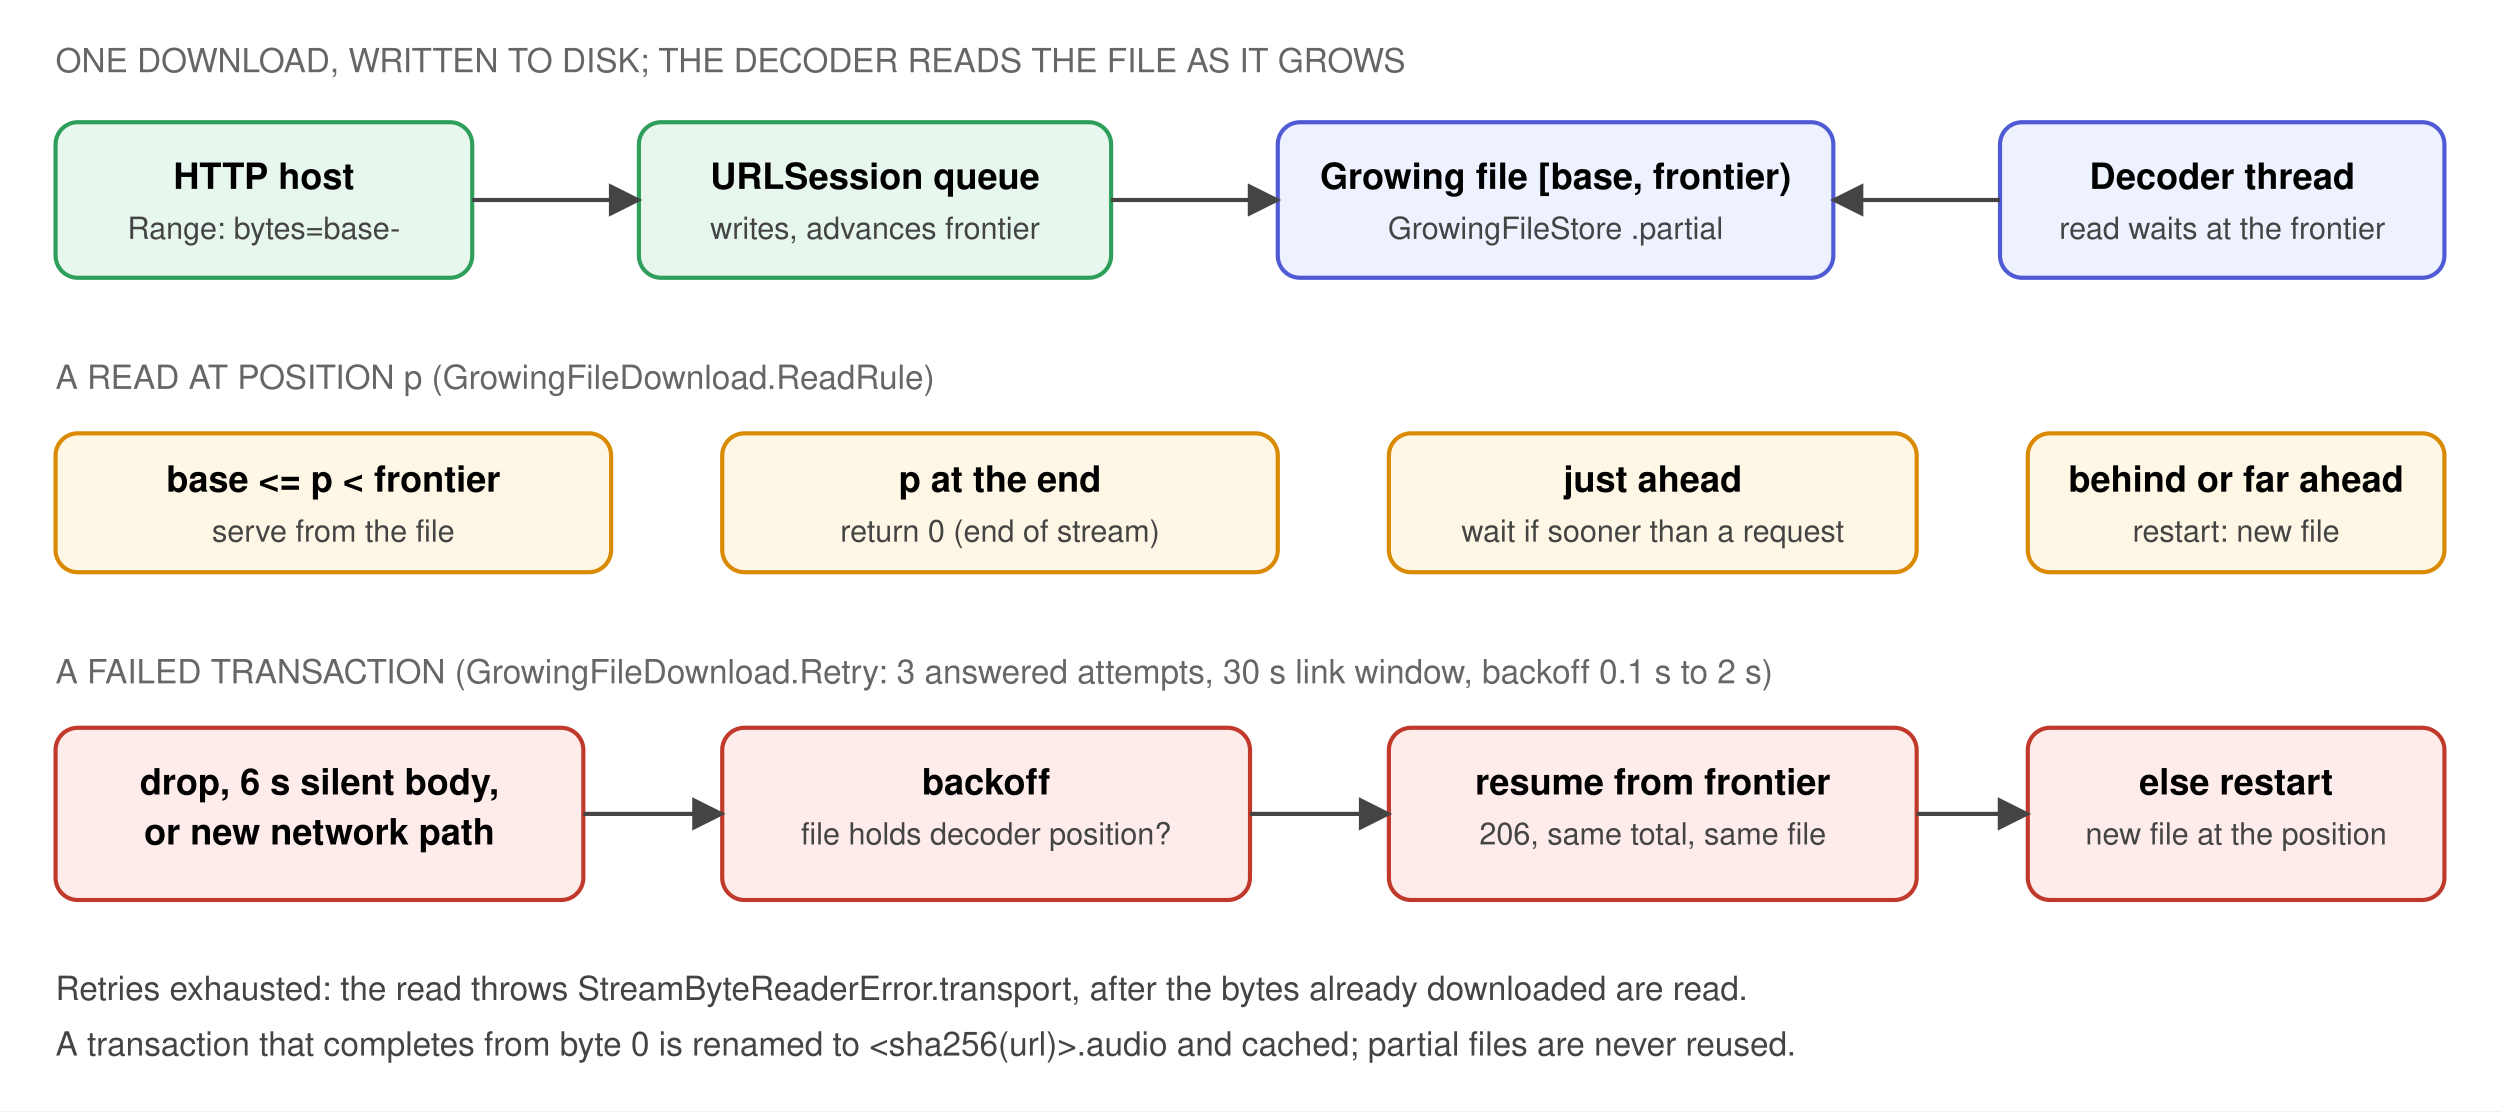
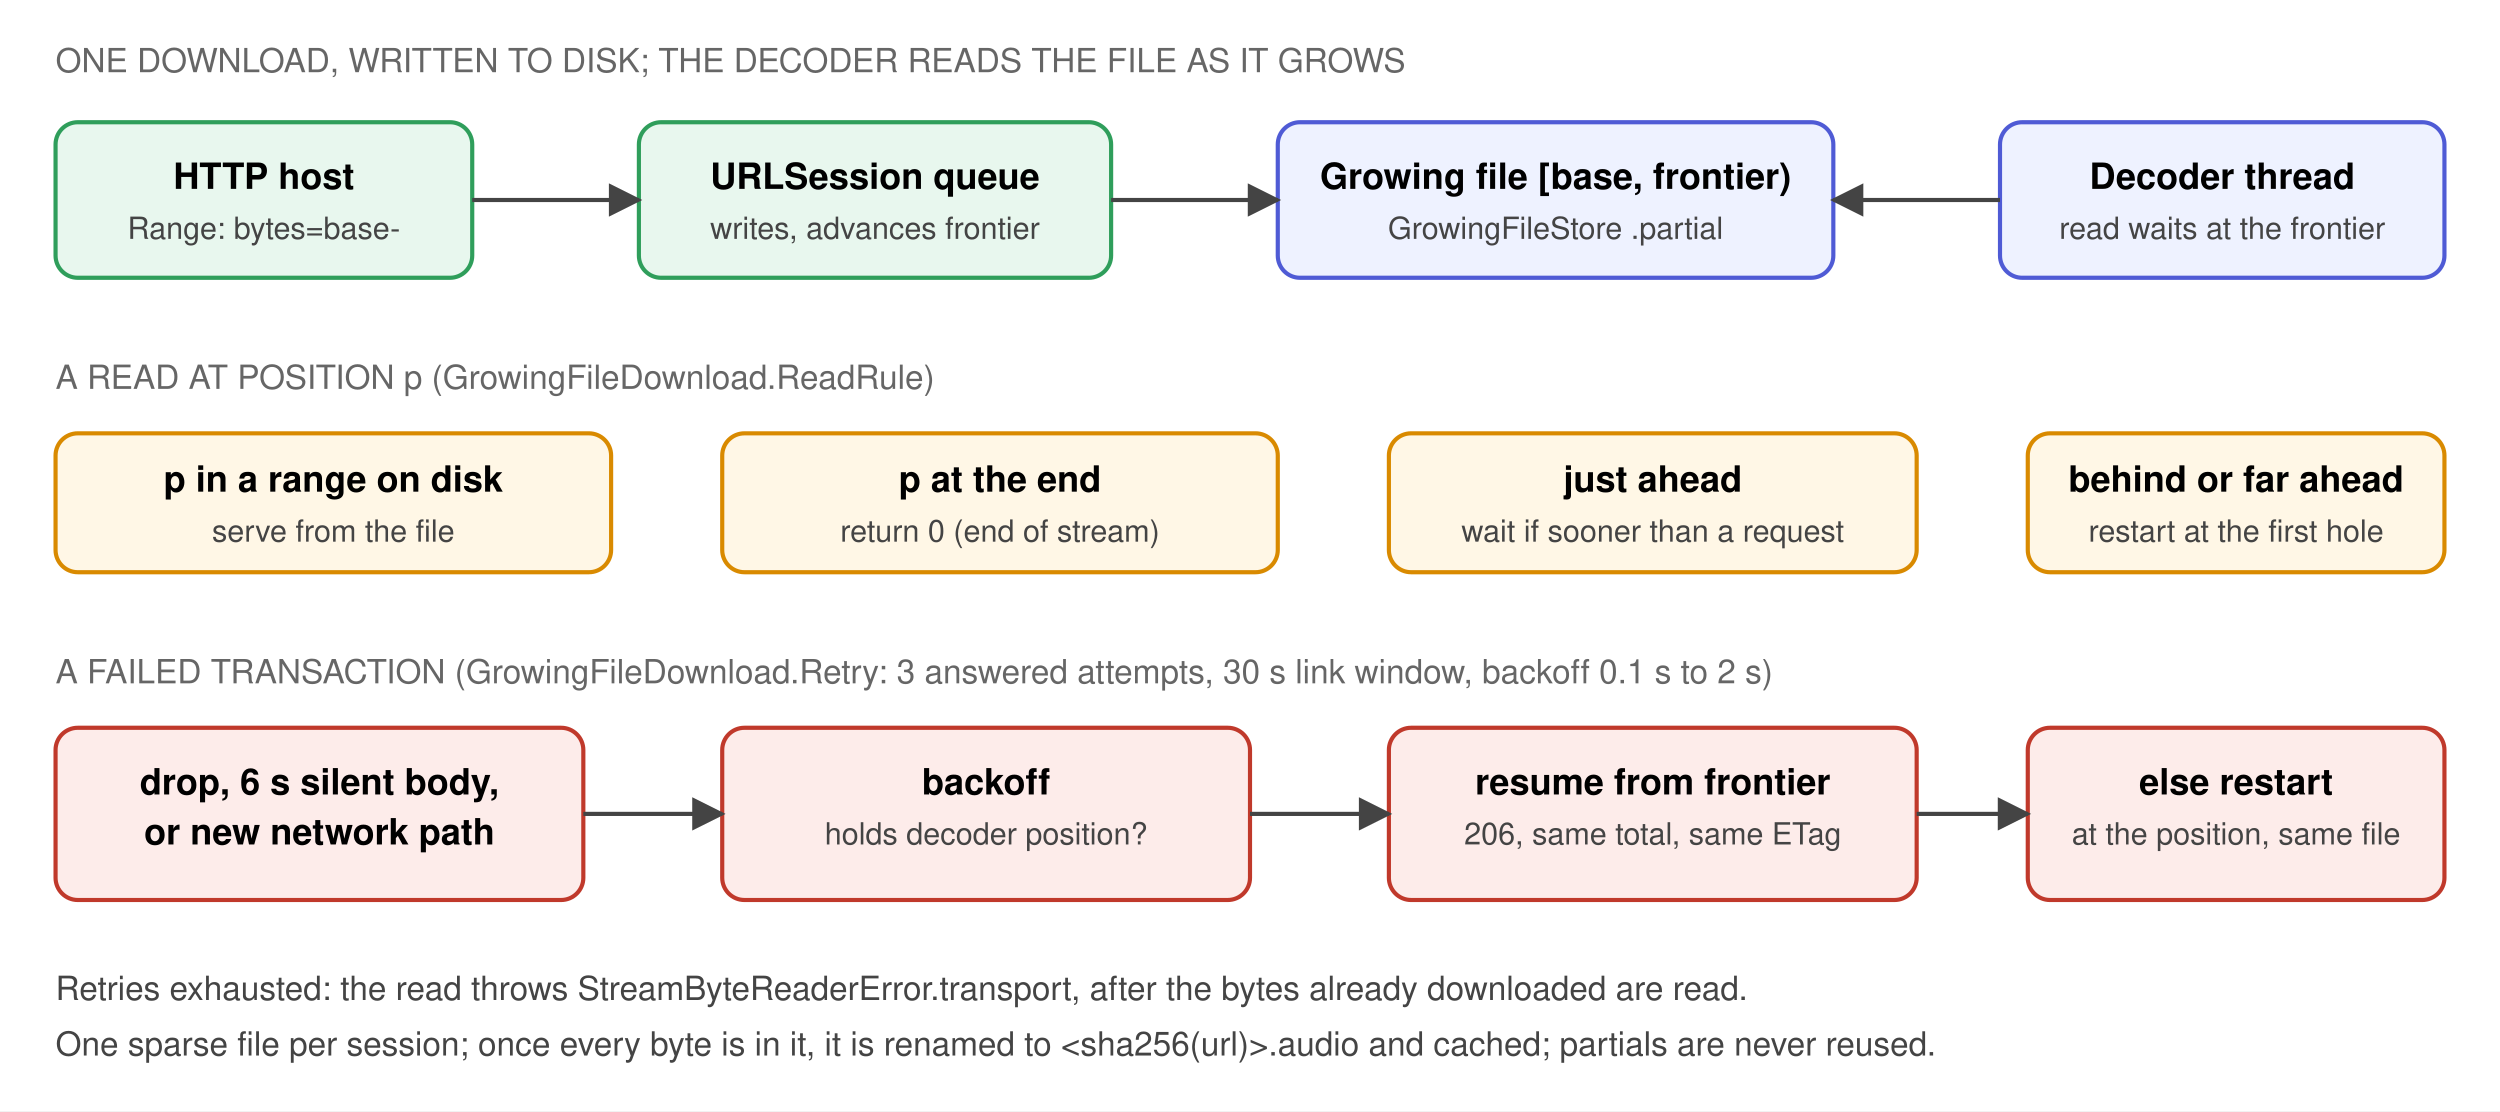
<svg xmlns="http://www.w3.org/2000/svg" viewBox="0 0 900 400" font-family="-apple-system, Helvetica, Arial, sans-serif" font-size="13">
  <defs>
    <marker id="a" viewBox="0 0 10 10" refX="9" refY="5" markerWidth="8" markerHeight="8" orient="auto">
      <path d="M0 0L10 5L0 10z" fill="#444" />
    </marker>
  </defs>
  <rect width="900" height="400" fill="#fff" />
  <text x="20" y="26" font-size="12" fill="#666">ONE DOWNLOAD, WRITTEN TO DISK; THE DECODER READS THE FILE AS IT GROWS</text>
  <g stroke="#2f9e5b" stroke-width="1.5" fill="#e8f7ee">
    <rect x="20" y="44" width="150" height="56" rx="8" />
    <rect x="230" y="44" width="170" height="56" rx="8" />
    <rect x="460" y="44" width="200" height="56" rx="8" fill="#eef2ff" stroke="#4f5bd5" />
    <rect x="720" y="44" width="160" height="56" rx="8" fill="#eef2ff" stroke="#4f5bd5" />
  </g>
  <g text-anchor="middle">
    <text x="95" y="68" font-weight="600">HTTP host</text>
    <text x="95" y="86" font-size="11" fill="#444">Range: bytes=base-</text>
    <text x="315" y="68" font-weight="600">URLSession queue</text>
    <text x="315" y="86" font-size="11" fill="#444">writes, advances frontier</text>
    <text x="560" y="68" font-weight="600">Growing file [base, frontier)</text>
    <text x="560" y="86" font-size="11" fill="#444">GrowingFileStore .partial</text>
    <text x="800" y="68" font-weight="600">Decoder thread</text>
    <text x="800" y="86" font-size="11" fill="#444">read waits at the frontier</text>
  </g>
  <g stroke="#444" stroke-width="1.5" fill="none" marker-end="url(#a)">
    <path d="M170 72 L230 72" />
    <path d="M400 72 L460 72" />
    <path d="M720 72 L660 72" />
  </g>
  <text x="20" y="140" font-size="12" fill="#666">A READ AT POSITION p (GrowingFileDownload.ReadRule)</text>
  <g stroke="#d98a00" stroke-width="1.5" fill="#fff7e6">
    <rect x="20" y="156" width="200" height="50" rx="8" />
    <rect x="260" y="156" width="200" height="50" rx="8" />
    <rect x="500" y="156" width="190" height="50" rx="8" />
    <rect x="730" y="156" width="150" height="50" rx="8" />
  </g>
  <g text-anchor="middle">
-     <text x="120" y="177" font-weight="600">base &lt;= p &lt; frontier</text>
+     <text x="120" y="177" font-weight="600">p in a range on disk</text>
    <text x="120" y="195" font-size="11" fill="#444">serve from the file</text>
    <text x="360" y="177" font-weight="600">p at the end</text>
    <text x="360" y="195" font-size="11" fill="#444">return 0 (end of stream)</text>
    <text x="595" y="177" font-weight="600">just ahead</text>
    <text x="595" y="195" font-size="11" fill="#444">wait if sooner than a request</text>
    <text x="805" y="177" font-weight="600">behind or far ahead</text>
-     <text x="805" y="195" font-size="11" fill="#444">restart: new file</text>
+     <text x="805" y="195" font-size="11" fill="#444">restart at the first hole</text>
  </g>
  <text x="20" y="246" font-size="12" fill="#666">A FAILED TRANSACTION (GrowingFileDownload.Retry: 3 answered attempts, 30 s link window, backoff 0.1 s to 2 s)</text>
  <g stroke="#c0392b" stroke-width="1.5" fill="#fdecea">
    <rect x="20" y="262" width="190" height="62" rx="8" />
    <rect x="260" y="262" width="190" height="62" rx="8" />
    <rect x="500" y="262" width="190" height="62" rx="8" />
    <rect x="730" y="262" width="150" height="62" rx="8" />
  </g>
  <g text-anchor="middle">
    <text x="115" y="286" font-weight="600">drop, 6 s silent body,</text>
    <text x="115" y="304" font-weight="600">or new network path</text>
    <text x="355" y="286" font-weight="600">backoff</text>
-     <text x="355" y="304" font-size="11" fill="#444">file holds decoder position?</text>
+     <text x="355" y="304" font-size="11" fill="#444">holds decoder position?</text>
    <text x="595" y="286" font-weight="600">resume from frontier</text>
-     <text x="595" y="304" font-size="11" fill="#444">206, same total, same file</text>
+     <text x="595" y="304" font-size="11" fill="#444">206, same total, same ETag</text>
    <text x="805" y="286" font-weight="600">else restart</text>
-     <text x="805" y="304" font-size="11" fill="#444">new file at the position</text>
+     <text x="805" y="304" font-size="11" fill="#444">at the position, same file</text>
  </g>
  <g stroke="#444" stroke-width="1.5" fill="none" marker-end="url(#a)">
    <path d="M210 293 L260 293" />
    <path d="M450 293 L500 293" />
    <path d="M690 293 L730 293" />
  </g>
  <text x="20" y="360" font-size="12" fill="#444">Retries exhausted: the read throws StreamByteReaderError.transport, after the bytes already downloaded are read.</text>
-   <text x="20" y="380" font-size="12" fill="#444">A transaction that completes from byte 0 is renamed to &lt;sha256(url)&gt;.audio and cached; partial files are never reused.</text>
+   <text x="20" y="380" font-size="12" fill="#444">One sparse file per session; once every byte is in it, it is renamed to &lt;sha256(url)&gt;.audio and cached; partials are never reused.</text>
</svg>
